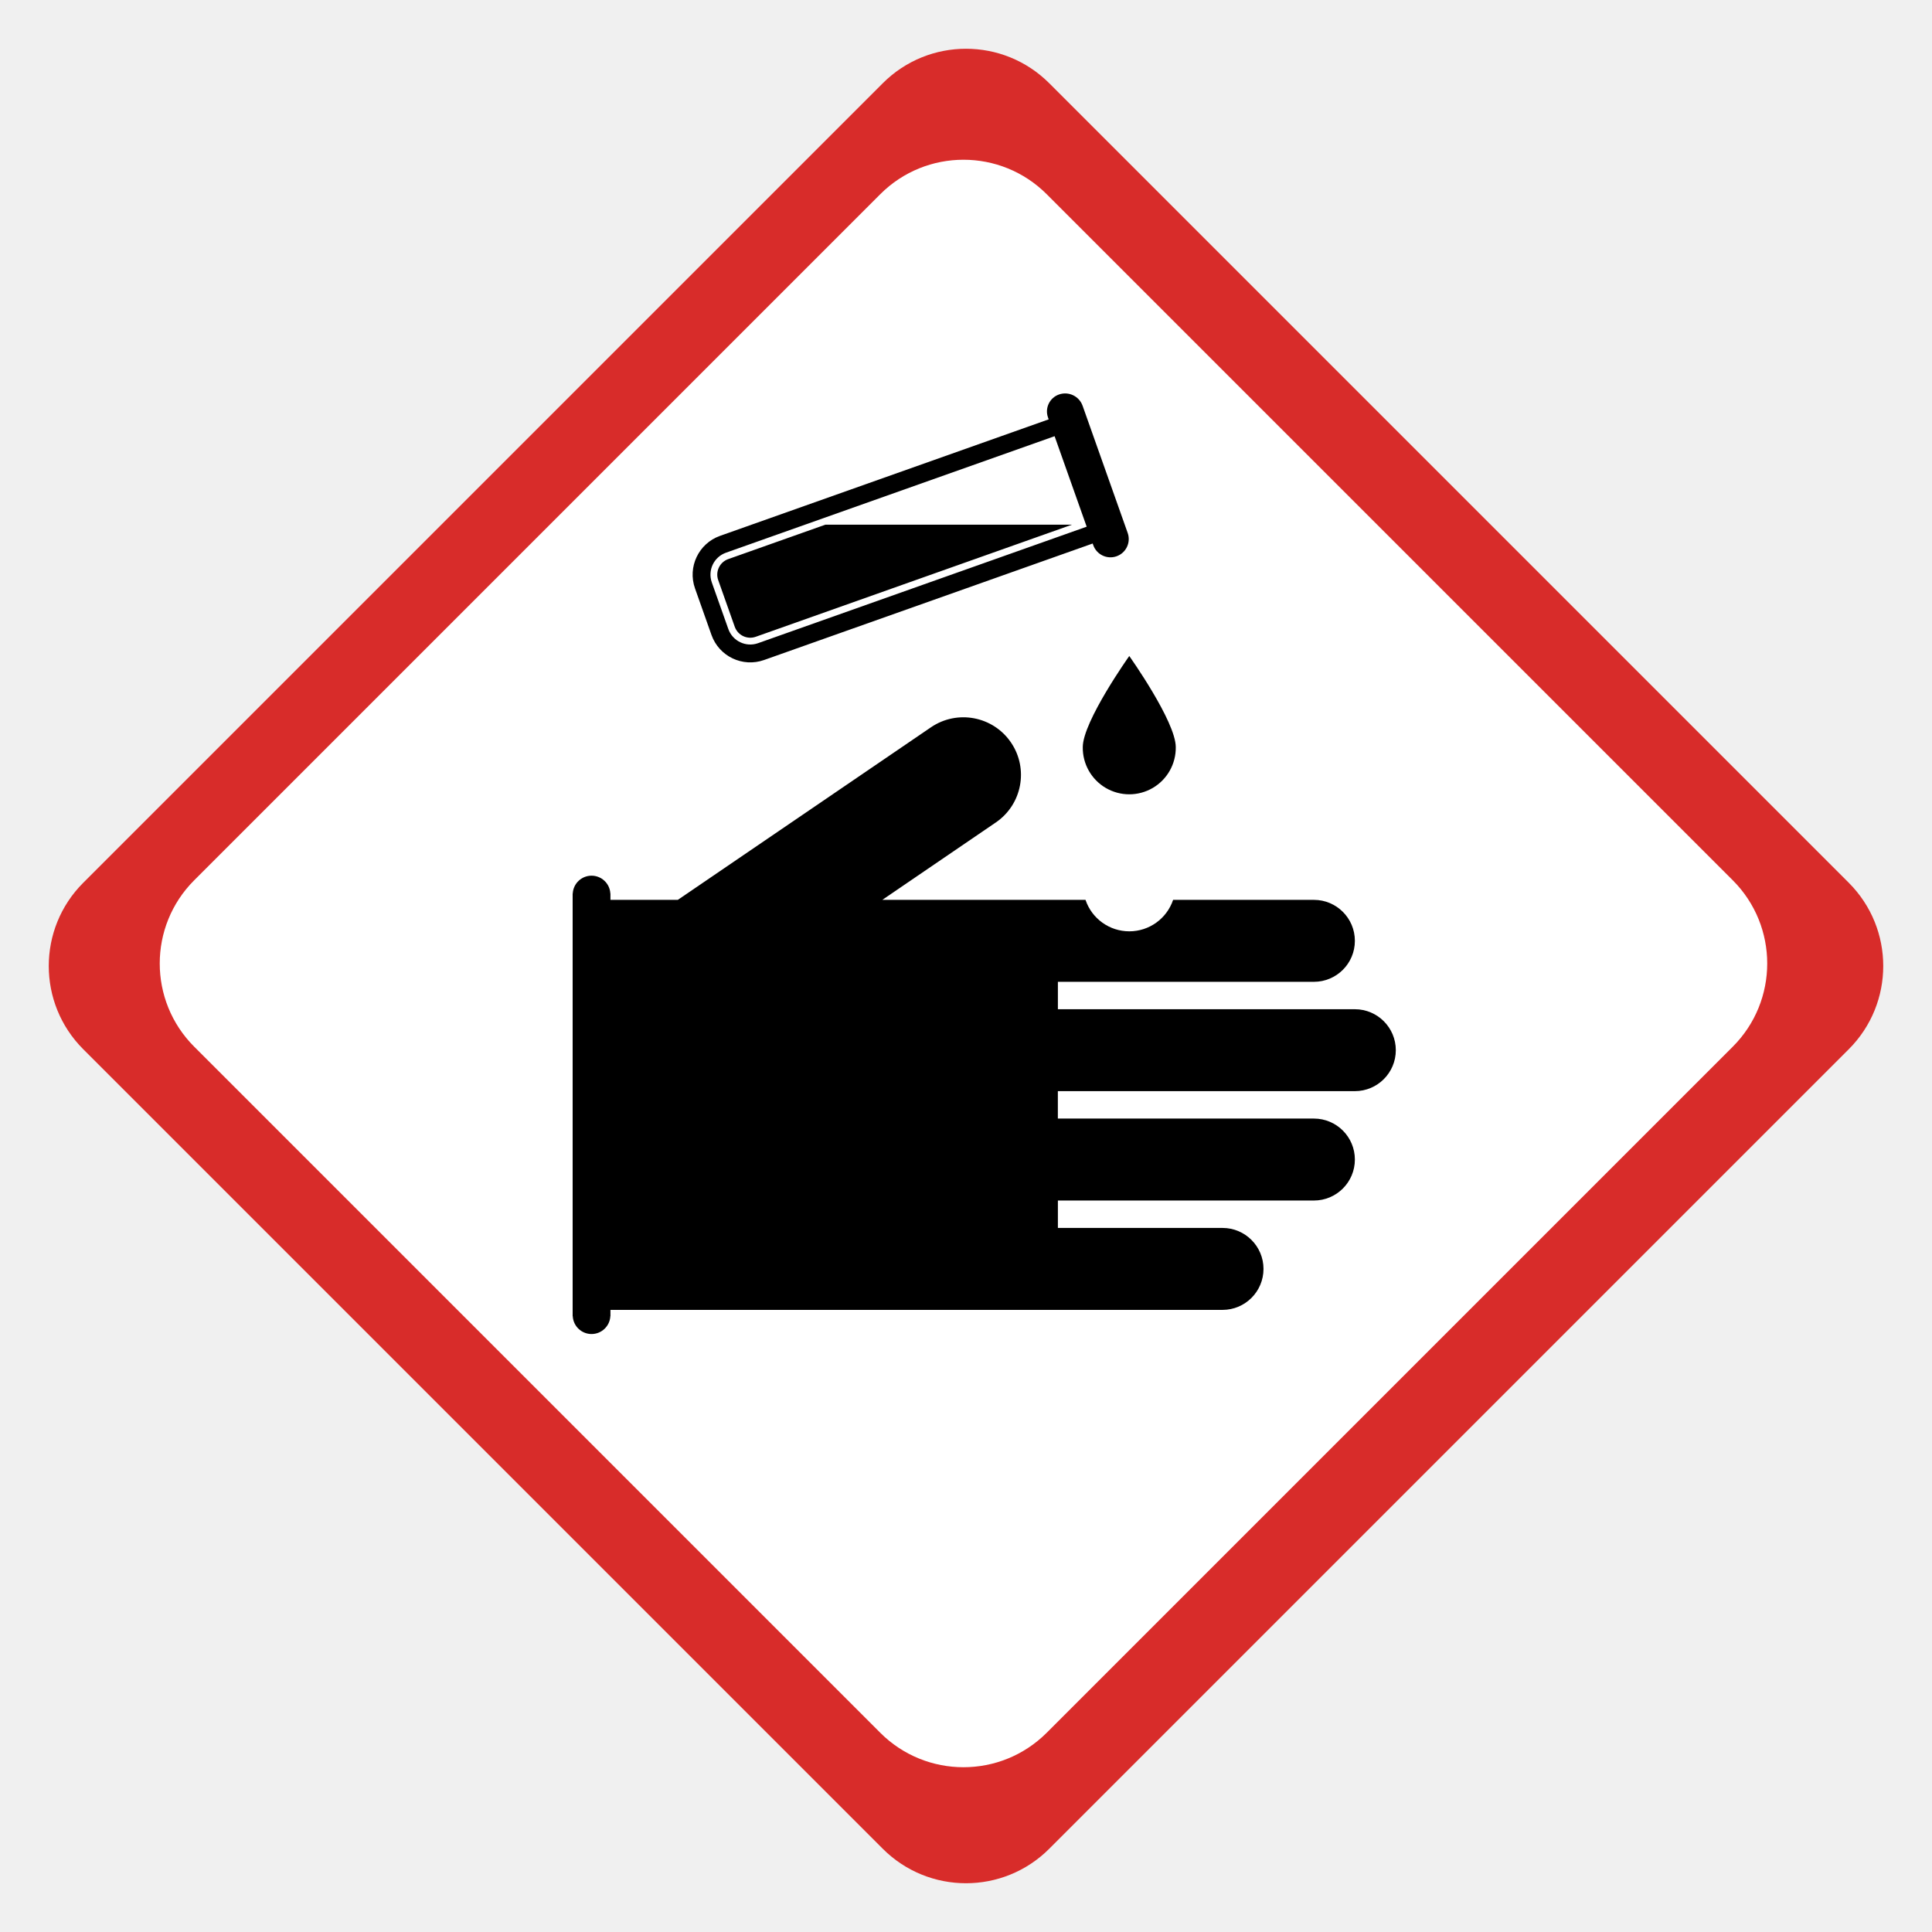
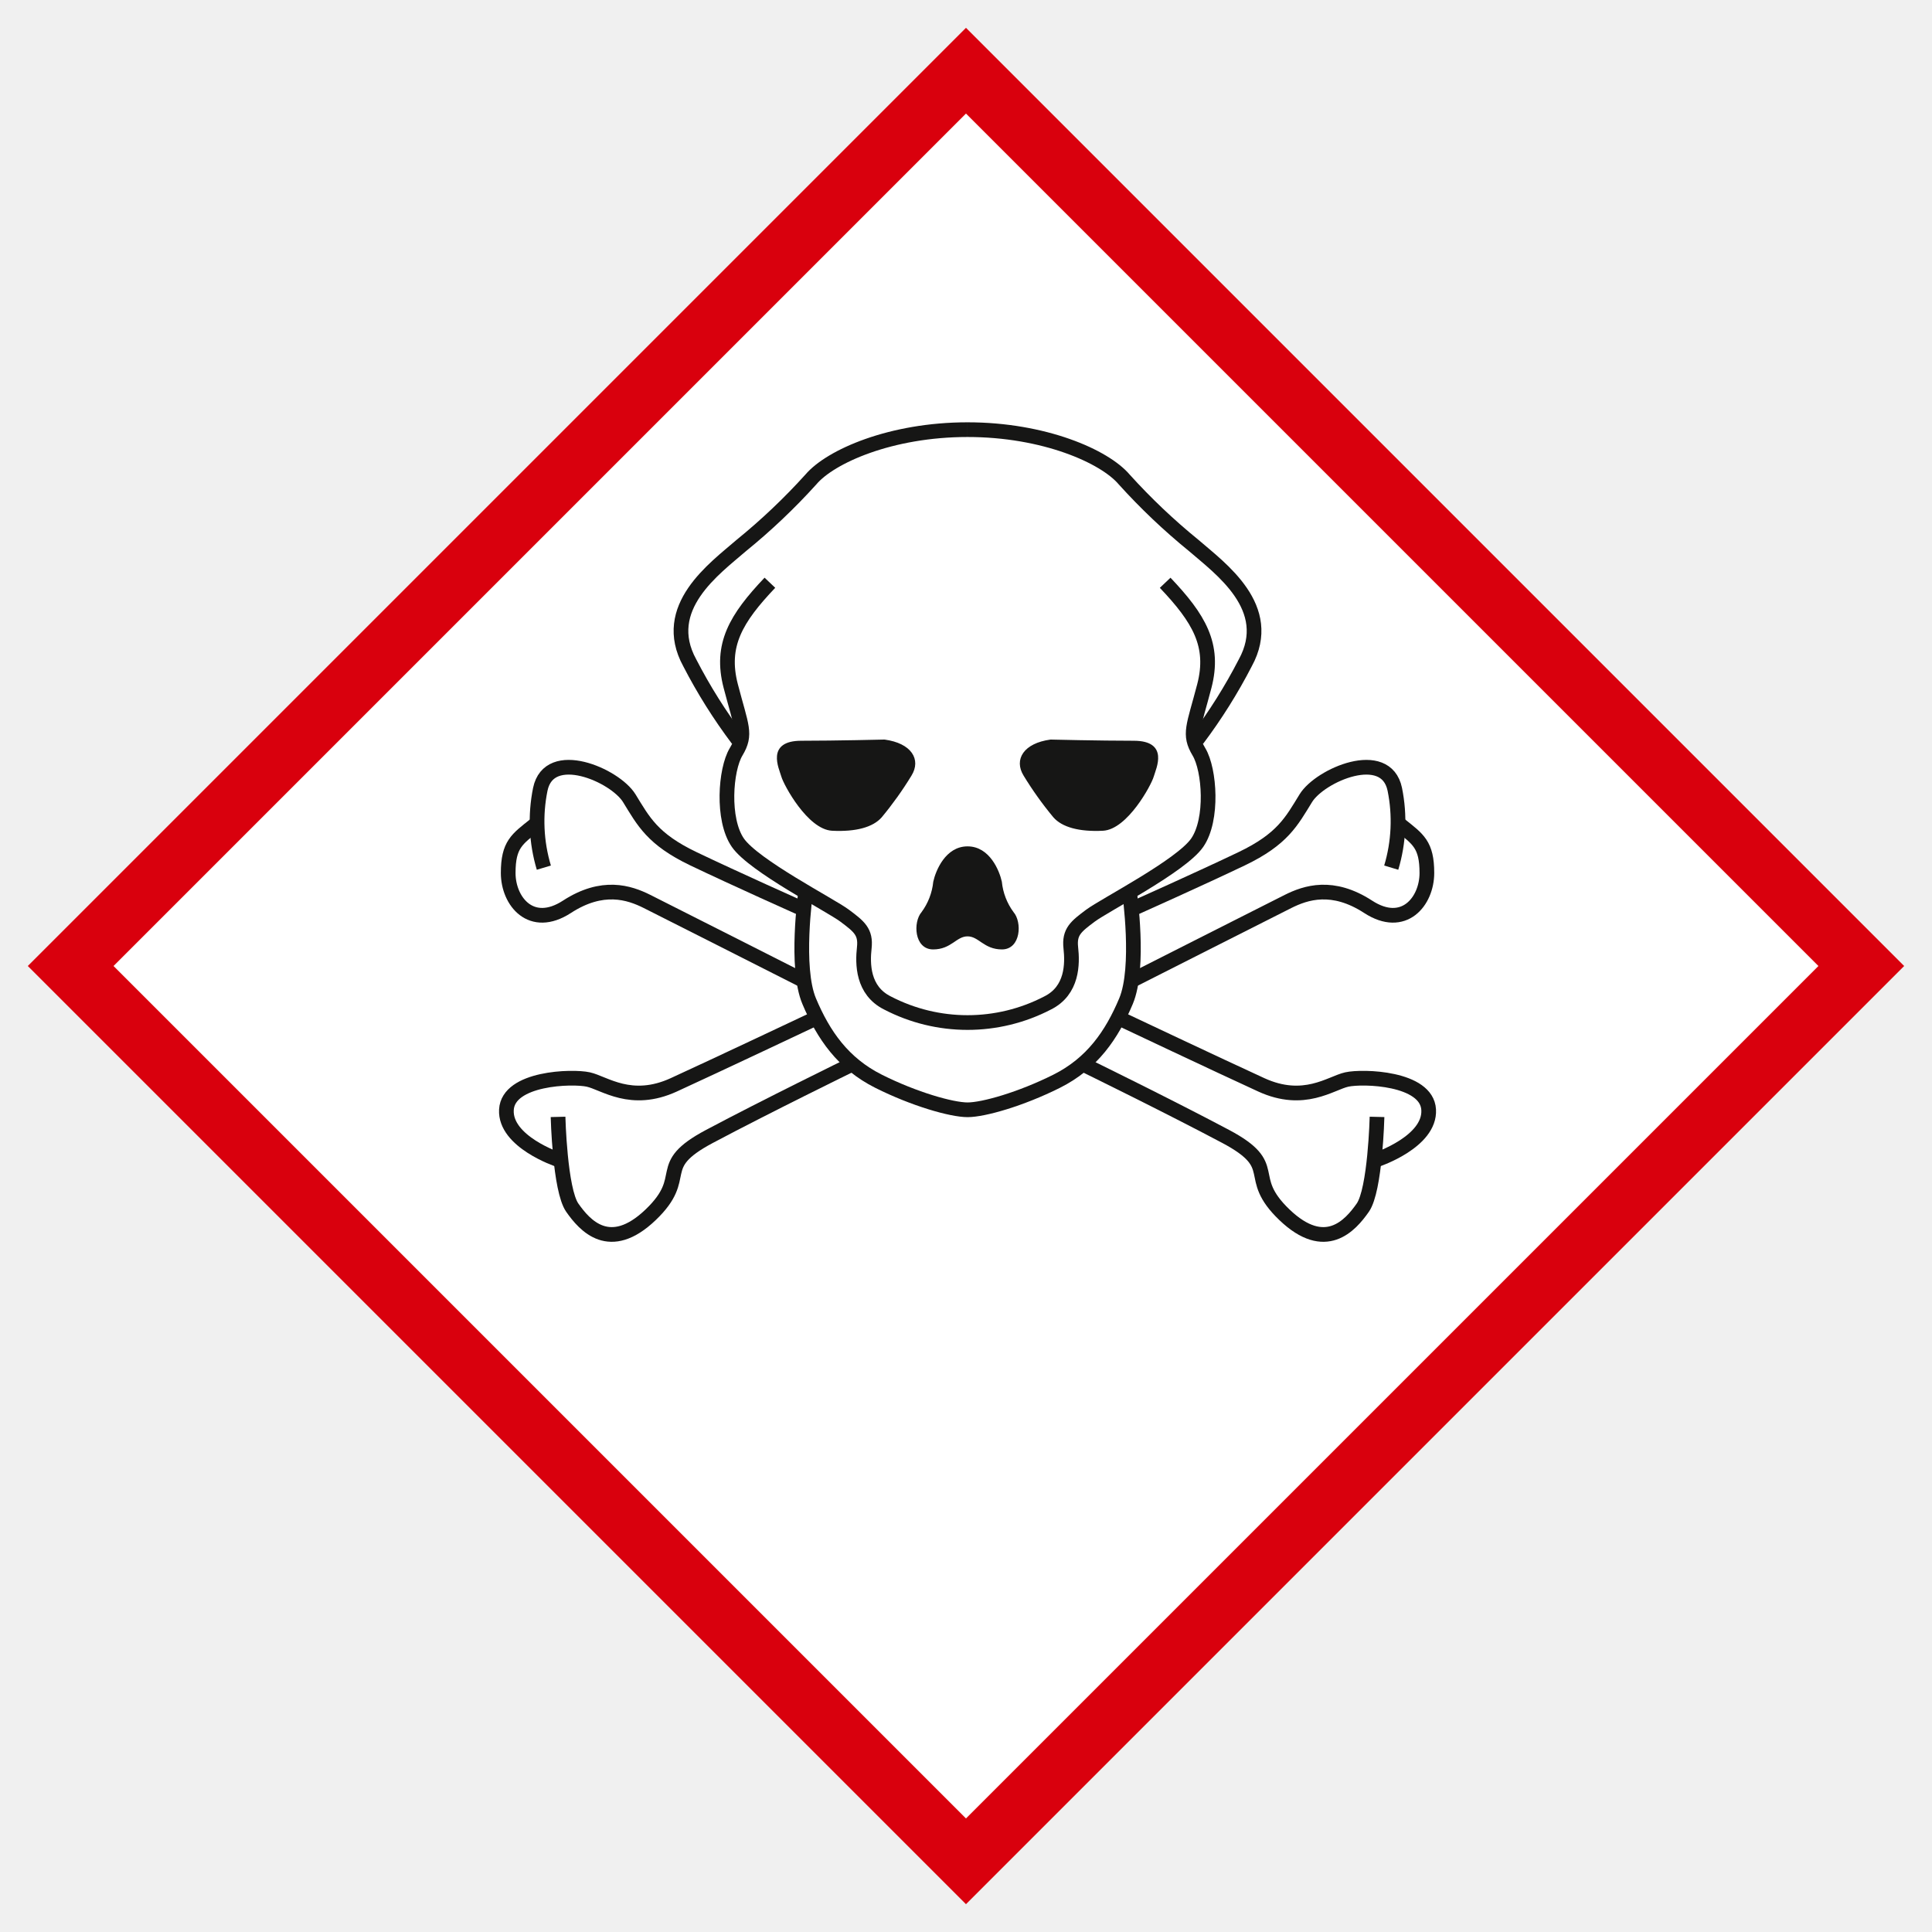
- <svg xmlns="http://www.w3.org/2000/svg" width="209.669" height="209.669" viewBox="0 0 209.669 209.669">
-   <g id="Grupo_16601" data-name="Grupo 16601" transform="translate(-7237.81 -3073.797)">
-     <rect id="Rectángulo_4648" data-name="Rectángulo 4648" width="148.258" height="148.258" rx="12.774" transform="translate(7342.645 3073.797) rotate(45)" fill="#d82c2a" />
-     <rect id="Rectángulo_4649" data-name="Rectángulo 4649" width="130.838" height="130.838" rx="12.774" transform="translate(7342.371 3085.842) rotate(45)" fill="#fff" />
-     <path id="Trazado_42330" data-name="Trazado 42330" d="M7315.025,3142.71a4.468,4.468,0,0,0,5.7,2.716l35.668-12.644.063.179a1.982,1.982,0,1,0,3.736-1.325l-4.892-13.8a2.014,2.014,0,0,0-2.571-1.225,1.949,1.949,0,0,0-1.186,2.489l.074.208-35.668,12.644a4.467,4.467,0,0,0-2.714,5.7Zm1.568-8.931,35.667-12.644,3.481,9.821-35.667,12.643a2.528,2.528,0,0,1-3.222-1.536l-1.795-5.062A2.527,2.527,0,0,1,7316.593,3133.779Zm-.839,2.975a1.787,1.787,0,0,1,1.085-2.28l10.536-3.734h26.764l-34.312,12.163a1.788,1.788,0,0,1-2.279-1.087Zm39.563,18.127c0-2.787,5.046-9.891,5.046-9.891s5.047,7.1,5.047,9.891a5.047,5.047,0,1,1-10.093,0Zm33.973,32.885a4.447,4.447,0,0,1-4.447,4.447h-32.23v2.976H7380.4a4.447,4.447,0,0,1,0,8.894h-27.783v2.975h17.866a4.447,4.447,0,0,1,0,8.894h-66.425v.677h-.01a2.043,2.043,0,0,1-4.081,0h-.011v-45.857h.011a2.043,2.043,0,0,1,4.081,0h.01v.678h7.317l27.465-18.723a6.249,6.249,0,0,1,7.04,10.327l-12.317,8.4h22.051a5.016,5.016,0,0,0,9.507,0H7380.4a4.447,4.447,0,0,1,0,8.894h-27.783v2.975h32.23A4.447,4.447,0,0,1,7389.29,3187.766Z" />
+ <svg xmlns="http://www.w3.org/2000/svg" id="Grupo_31320" data-name="Grupo 31320" width="223.632" height="223.635" viewBox="0 0 223.632 223.635">
+   <defs>
+     <clipPath id="clip-path">
+       <rect id="Rectángulo_4678" data-name="Rectángulo 4678" width="223.632" height="223.634" fill="none" />
+     </clipPath>
+   </defs>
+   <rect id="Rectángulo_4676" data-name="Rectángulo 4676" width="146.563" height="146.563" transform="translate(8.18 111.818) rotate(-45)" fill="#fff" />
+   <g id="Grupo_31319" data-name="Grupo 31319">
+     <g id="Grupo_31318" data-name="Grupo 31318" clip-path="url(#clip-path)">
+       <rect id="Rectángulo_4677" data-name="Rectángulo 4677" width="146.563" height="146.563" transform="translate(8.18 111.818) rotate(-45)" fill="none" stroke="#d9000d" stroke-width="7.018" />
+       <path id="Trazado_50815" data-name="Trazado 50815" d="M80.981,30.166c-8.862,0-15.869,3.091-18.136,5.77a72.1,72.1,0,0,1-8.037,7.625c-3.091,2.679-9.48,7.213-5.977,13.6A61.914,61.914,0,0,0,54.4,66.025" transform="translate(31.014 19.568)" fill="none" stroke="#161615" stroke-width="1.701" />
+       <path id="Trazado_50816" data-name="Trazado 50816" d="M68.371,70.229s-7.831-3.5-12.571-5.77-5.77-4.328-7.419-7.007-9.274-5.976-10.3-1.03a18.647,18.647,0,0,0,.412,9.068" transform="translate(24.459 34.943)" fill="none" stroke="#161615" stroke-width="1.701" />
+       <path id="Trazado_50817" data-name="Trazado 50817" d="M38.771,57.916c-2.061,1.649-3.091,2.267-3.091,5.564s2.679,6.595,6.8,3.916,7.213-1.649,9.274-.618,17.93,9.068,17.93,9.068" transform="translate(23.145 37.569)" fill="none" stroke="#161615" stroke-width="1.701" />
+       <path id="Trazado_50818" data-name="Trazado 50818" d="M39.18,80.767s.206,8.45,1.649,10.51,4.328,5.358,9.068.824.206-5.564,6.8-9.068,16.281-8.243,16.281-8.243" transform="translate(25.416 48.516)" fill="none" stroke="#161615" stroke-width="1.701" />
+       <path id="Trazado_50819" data-name="Trazado 50819" d="M71.21,71.541S59.875,76.9,54.929,79.166s-8.037-.206-9.892-.618-9.274-.206-9.48,3.5,5.977,5.77,5.977,5.77" transform="translate(23.062 46.408)" fill="none" stroke="#161615" stroke-width="1.701" />
+       <path id="Trazado_50820" data-name="Trazado 50820" d="M67.93,30.166c8.862,0,15.869,3.091,18.136,5.77A72.1,72.1,0,0,0,94.1,43.562c3.091,2.679,9.48,7.213,5.977,13.6a61.914,61.914,0,0,1-5.564,8.862" transform="translate(44.066 19.568)" fill="none" stroke="#161615" stroke-width="1.701" />
+       <path id="Trazado_50821" data-name="Trazado 50821" d="M101.763,40.916c3.916,4.122,5.77,7.213,4.534,11.953s-1.855,5.564-.618,7.625,1.649,7.831-.206,10.51-10.716,7.213-12.365,8.45-2.473,1.855-2.267,3.71.206,4.946-2.679,6.389a20.1,20.1,0,0,1-18.548,0c-2.885-1.443-2.885-4.534-2.679-6.389s-.618-2.473-2.267-3.71S54.157,73.684,52.3,71s-1.443-8.45-.206-10.51.618-2.885-.618-7.625.618-7.831,4.534-11.953" transform="translate(33.108 26.542)" fill="none" stroke="#161615" stroke-width="1.701" />
+       <path id="Trazado_50822" data-name="Trazado 50822" d="M94.238,62.666s1.237,8.656-.412,12.571-3.916,7.213-8.037,9.274-8.45,3.3-10.3,3.3-6.183-1.237-10.3-3.3-6.389-5.358-8.037-9.274-.412-12.571-.412-12.571" transform="translate(36.512 40.651)" fill="none" stroke="#161615" stroke-width="1.701" />
+       <path id="Trazado_50823" data-name="Trazado 50823" d="M79.555,70.229s7.831-3.5,12.571-5.77,5.77-4.328,7.419-7.007,9.274-5.976,10.3-1.03a18.646,18.646,0,0,1-.412,9.068" transform="translate(51.607 34.943)" fill="none" stroke="#161615" stroke-width="1.701" />
+       <path id="Trazado_50824" data-name="Trazado 50824" d="M110.468,57.916c2.061,1.649,3.091,2.267,3.091,5.564s-2.679,6.595-6.8,3.916-7.213-1.649-9.274-.618-17.93,9.068-17.93,9.068" transform="translate(51.607 37.569)" fill="none" stroke="#161615" stroke-width="1.701" />
+       <path id="Trazado_50825" data-name="Trazado 50825" d="M109.978,80.767s-.206,8.45-1.649,10.51S104,96.636,99.262,92.1s-.206-5.564-6.8-9.068S76.18,74.791,76.18,74.791" transform="translate(49.417 48.516)" fill="none" stroke="#161615" stroke-width="1.701" />
+       <path id="Trazado_50826" data-name="Trazado 50826" d="M78.68,71.541S90.015,76.9,94.961,79.166s8.037-.206,9.892-.618,9.274-.206,9.48,3.5-5.977,5.77-5.977,5.77" transform="translate(51.039 46.408)" fill="none" stroke="#161615" stroke-width="1.701" />
+       <path id="Trazado_50827" data-name="Trazado 50827" d="M66.948,52s-5.637.137-9.62.137-2.473,3.024-2.2,3.985,3.022,6.046,5.77,6.183,4.672-.412,5.635-1.512a40.534,40.534,0,0,0,3.433-4.808c1.1-1.787,0-3.573-3.02-3.985" transform="translate(35.433 33.732)" fill="#161615" />
+       <path id="Trazado_50828" data-name="Trazado 50828" d="M66.948,52s-5.637.137-9.62.137-2.473,3.024-2.2,3.985,3.022,6.046,5.77,6.183,4.672-.412,5.635-1.512a40.534,40.534,0,0,0,3.433-4.808C71.07,54.2,69.972,52.412,66.948,52Z" transform="translate(35.433 33.732)" fill="none" stroke="#161615" stroke-linejoin="round" stroke-width="0.25" />
+       <path id="Trazado_50829" data-name="Trazado 50829" d="M75.116,52s5.637.137,9.618.137,2.473,3.024,2.2,3.985-3.022,6.046-5.77,6.183-4.672-.412-5.634-1.512a40.338,40.338,0,0,1-3.434-4.808c-1.1-1.787,0-3.573,3.022-3.985" transform="translate(46.496 33.732)" fill="#161615" />
+       <path id="Trazado_50830" data-name="Trazado 50830" d="M75.116,52s5.637.137,9.618.137,2.473,3.024,2.2,3.985-3.022,6.046-5.77,6.183-4.672-.412-5.634-1.512a40.338,40.338,0,0,1-3.434-4.808C70.994,54.2,72.092,52.412,75.116,52Z" transform="translate(46.496 33.732)" fill="none" stroke="#161615" stroke-linejoin="round" stroke-width="0.25" />
+       <path id="Trazado_50831" data-name="Trazado 50831" d="M70.211,69.666c1.373,0,1.926,1.512,3.985,1.512s2.2-3.024,1.237-4.122a7.213,7.213,0,0,1-1.375-3.573c-.275-1.237-1.373-3.985-3.846-3.985s-3.571,2.748-3.845,3.985a7.231,7.231,0,0,1-1.377,3.573c-.961,1.1-.824,4.122,1.237,4.122s2.613-1.512,3.985-1.512" transform="translate(41.785 38.596)" fill="#161615" />
+       <path id="Trazado_50832" data-name="Trazado 50832" d="M70.211,69.666c1.373,0,1.926,1.512,3.985,1.512s2.2-3.024,1.237-4.122a7.213,7.213,0,0,1-1.375-3.573c-.275-1.237-1.373-3.985-3.846-3.985s-3.571,2.748-3.845,3.985a7.231,7.231,0,0,1-1.377,3.573c-.961,1.1-.824,4.122,1.237,4.122S68.839,69.666,70.211,69.666Z" transform="translate(41.785 38.596)" fill="none" stroke="#161615" stroke-linejoin="round" stroke-width="0.25" />
+     </g>
  </g>
</svg>
